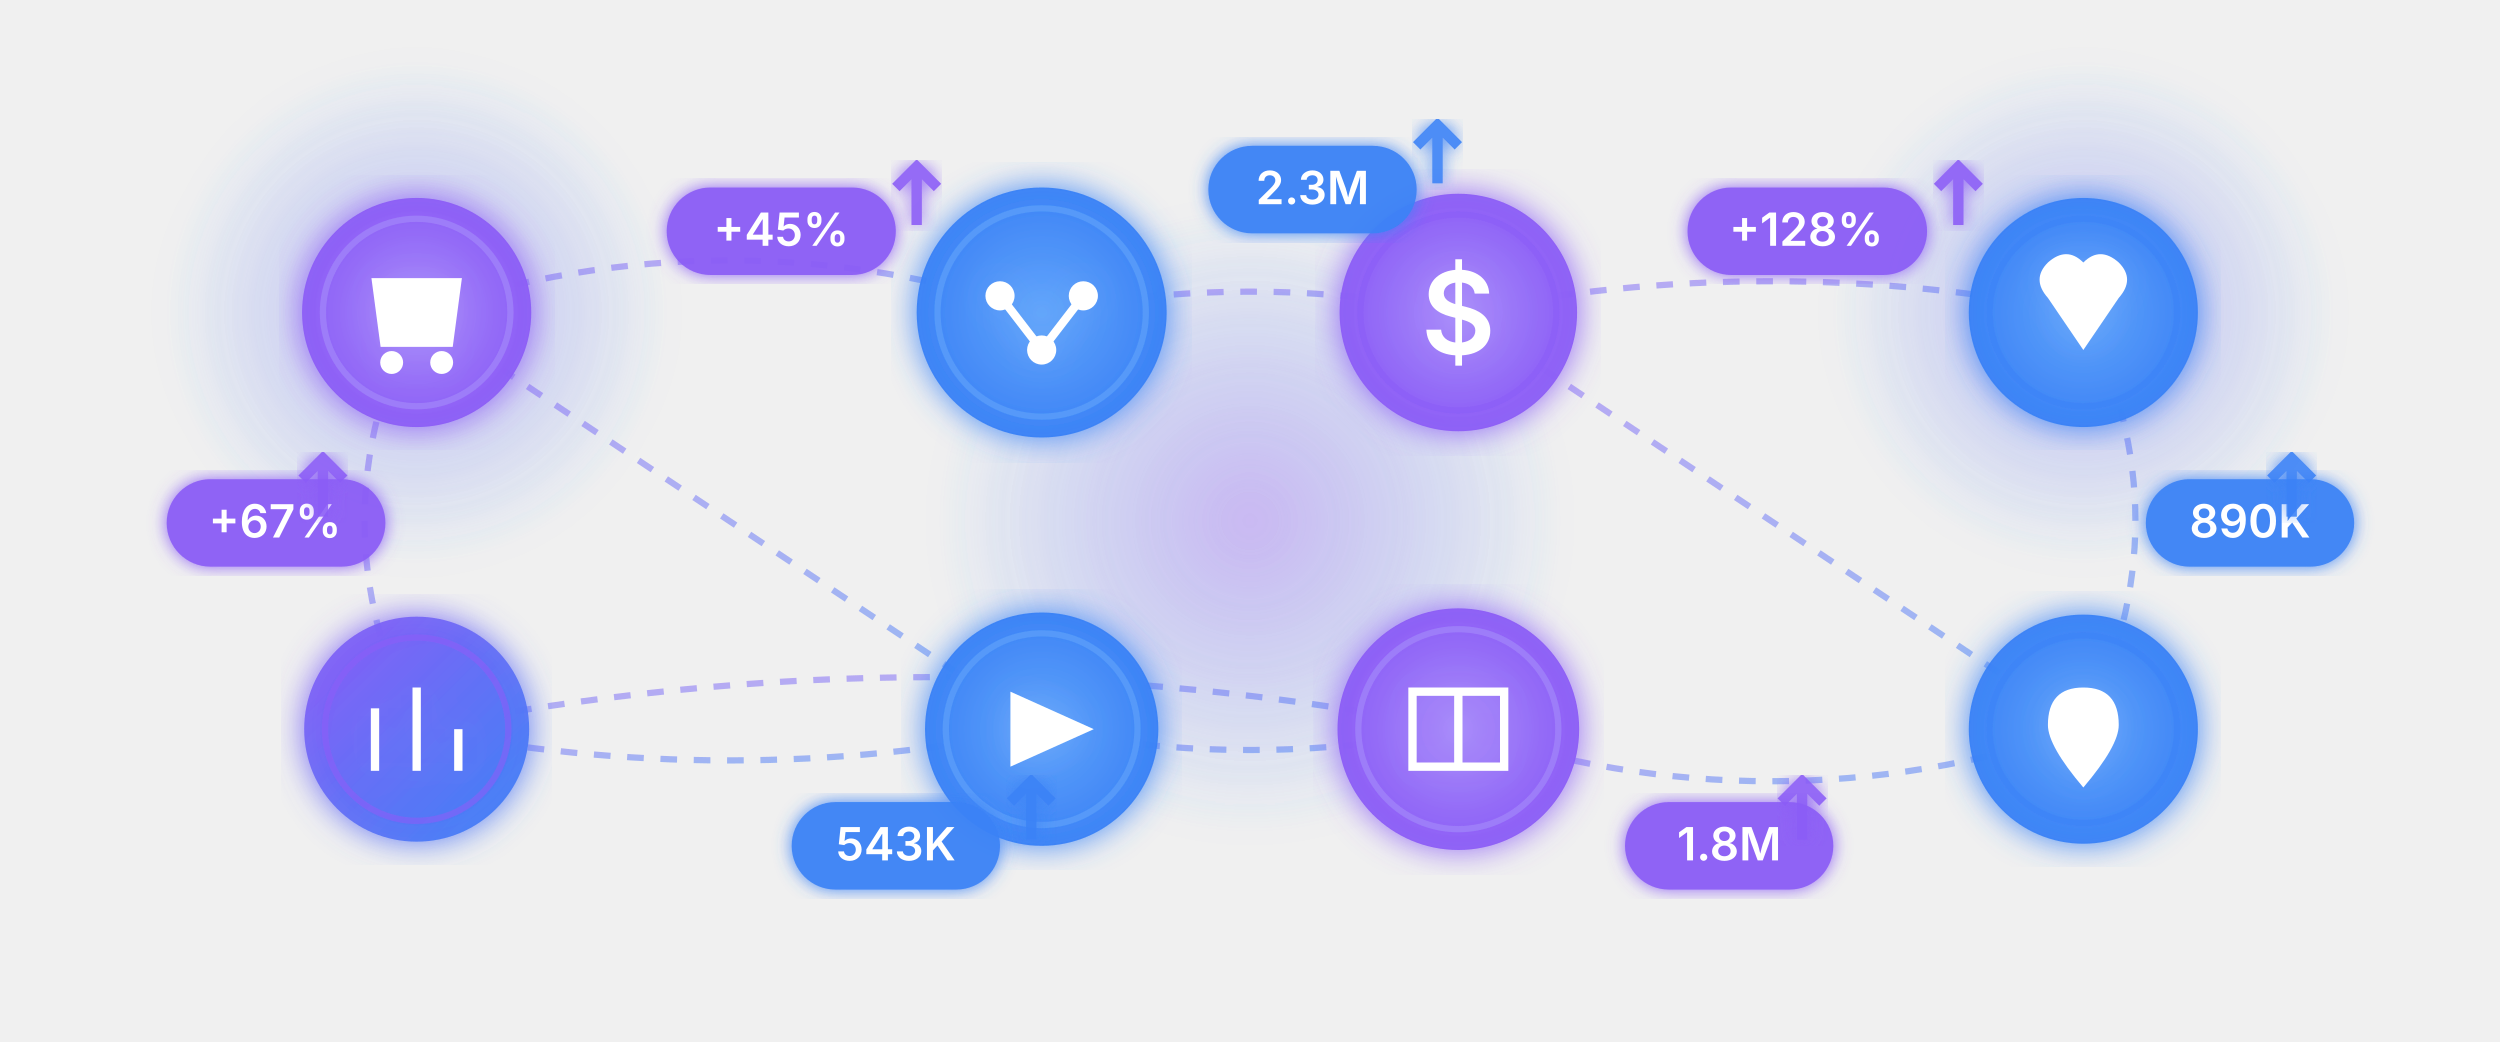
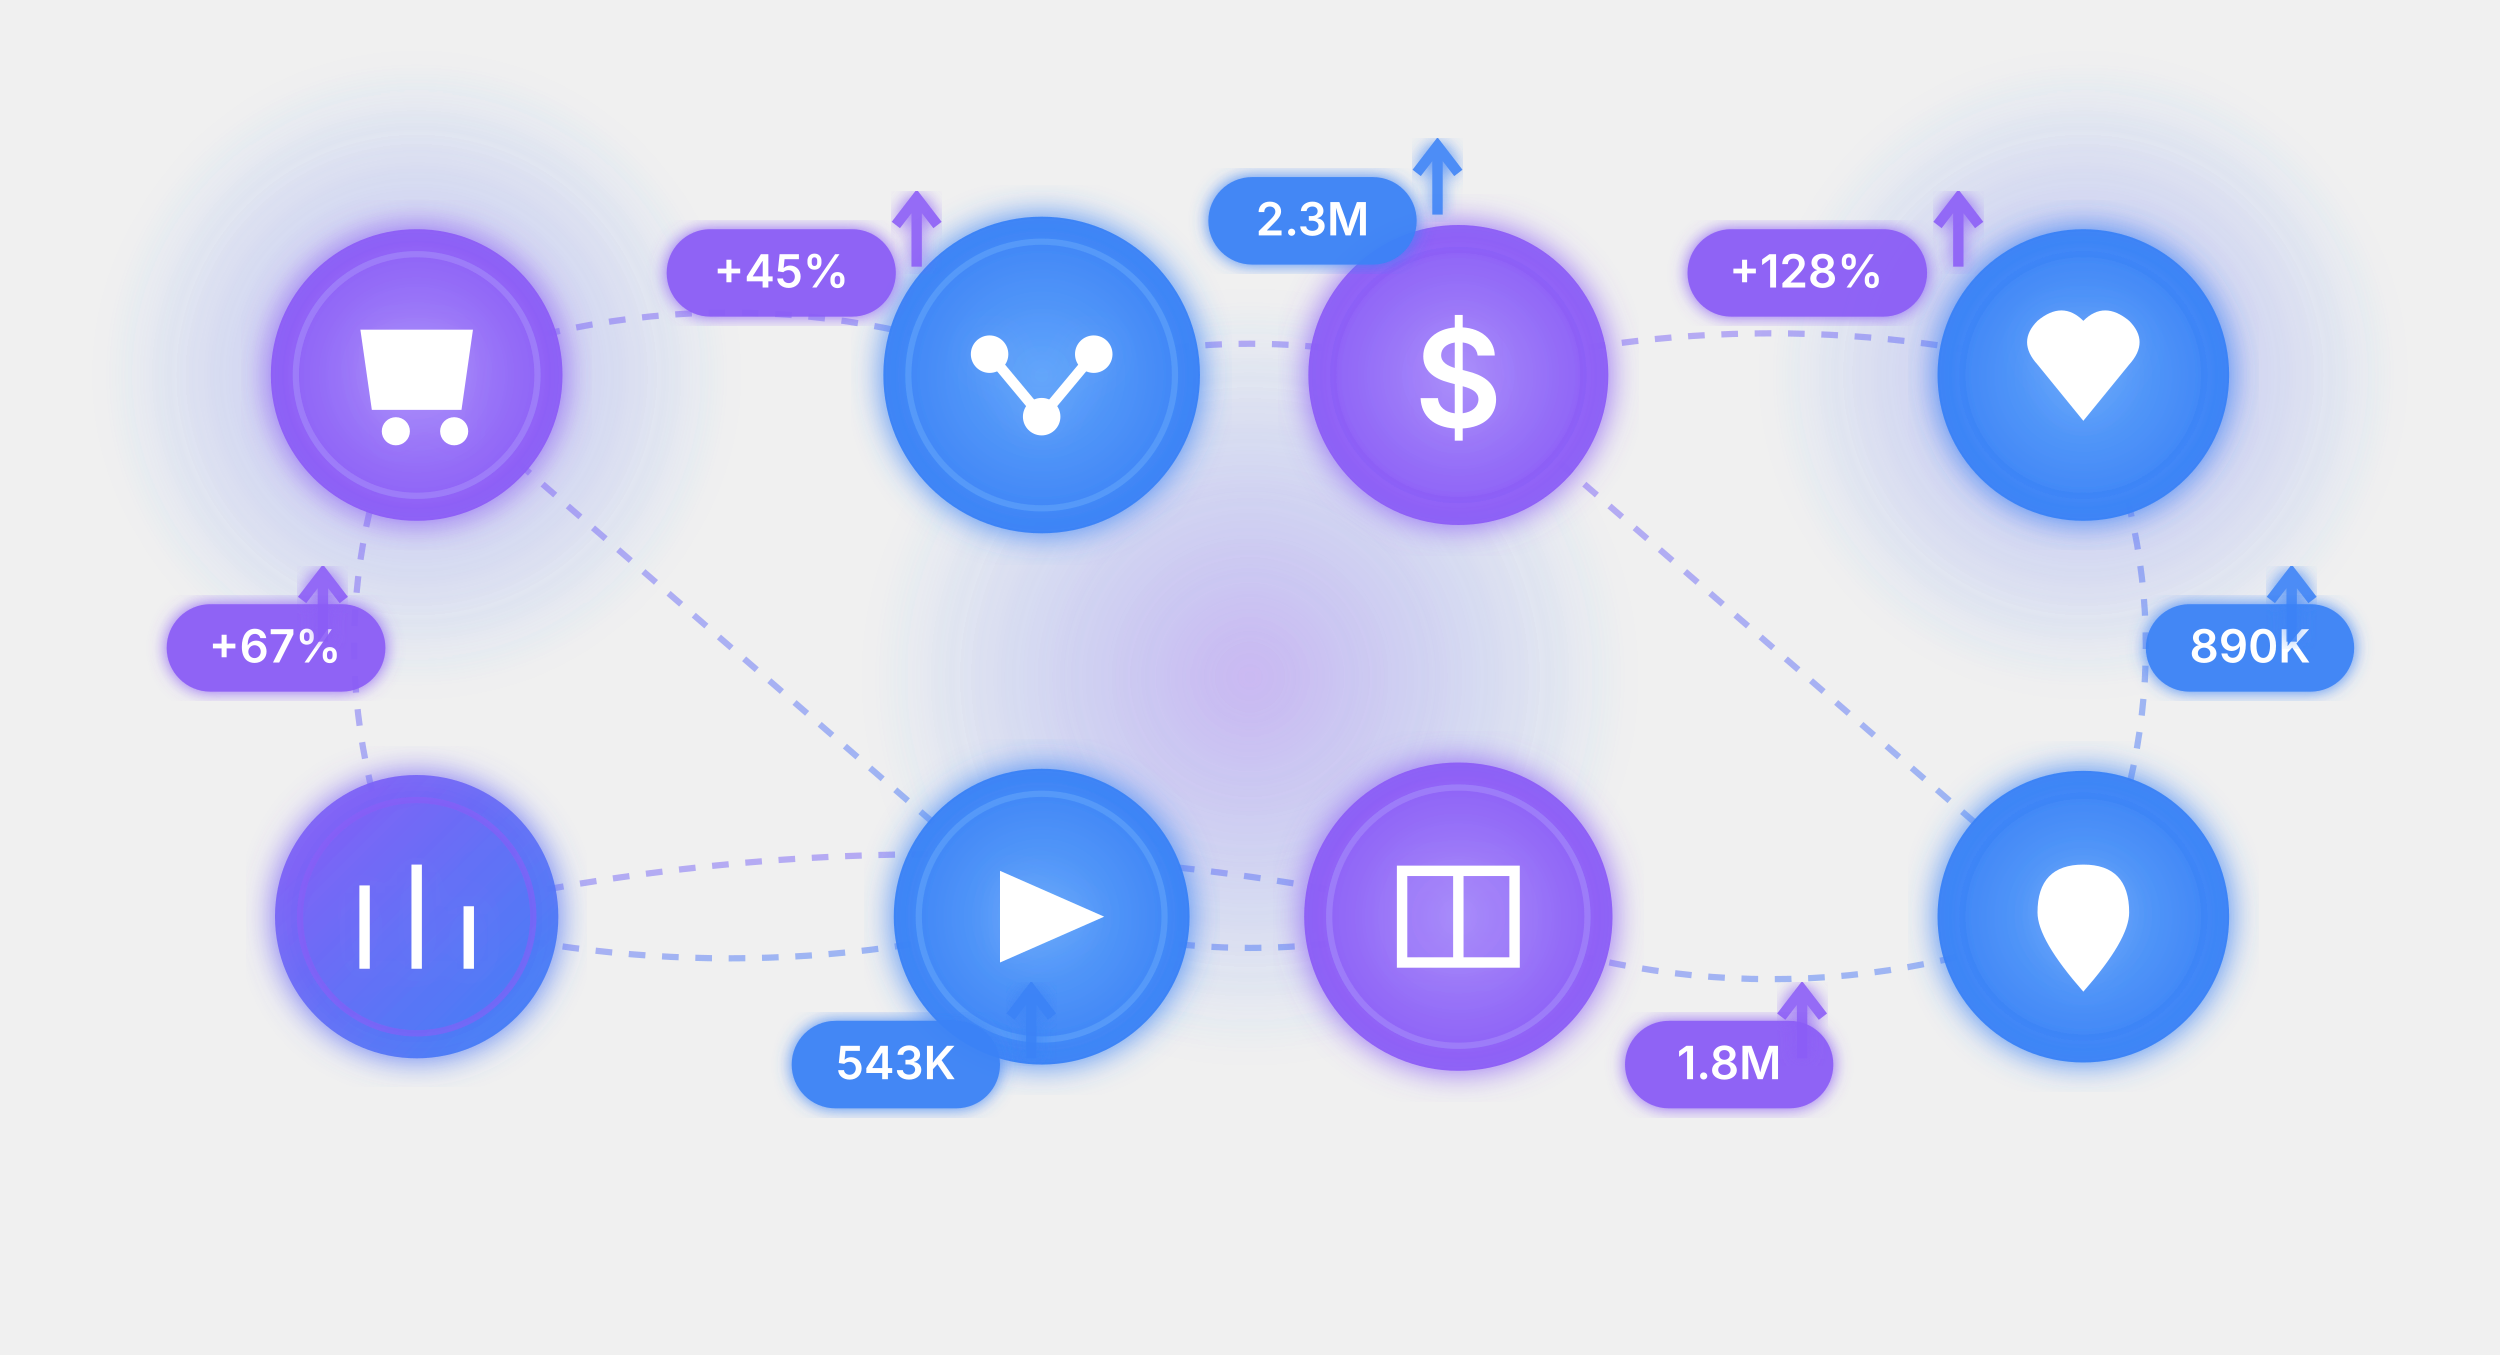
- <svg xmlns="http://www.w3.org/2000/svg" viewBox="0 0 1200 500">
+ <svg xmlns="http://www.w3.org/2000/svg" viewBox="0 0 1200 650">
  <defs>
    <linearGradient id="purpleBlue" x1="0%" y1="0%" x2="100%" y2="100%">
      <stop offset="0%" style="stop-color:#8b5cf6;stop-opacity:1" />
      <stop offset="100%" style="stop-color:#3b82f6;stop-opacity:1" />
    </linearGradient>
    <linearGradient id="blueGlow" x1="0%" y1="0%" x2="100%" y2="100%">
      <stop offset="0%" style="stop-color:#3b82f6;stop-opacity:1" />
      <stop offset="100%" style="stop-color:#8b5cf6;stop-opacity:1" />
    </linearGradient>
    <radialGradient id="nodeGradient1">
      <stop offset="0%" style="stop-color:#a78bfa;stop-opacity:1" />
      <stop offset="100%" style="stop-color:#8b5cf6;stop-opacity:1" />
    </radialGradient>
    <radialGradient id="nodeGradient2">
      <stop offset="0%" style="stop-color:#60a5fa;stop-opacity:1" />
      <stop offset="100%" style="stop-color:#3b82f6;stop-opacity:1" />
    </radialGradient>
    <radialGradient id="glowEffect">
      <stop offset="0%" style="stop-color:#8b5cf6;stop-opacity:0.4" />
      <stop offset="100%" style="stop-color:#3b82f6;stop-opacity:0" />
    </radialGradient>
    <marker id="arrowhead" markerWidth="12" markerHeight="12" refX="10" refY="4" orient="auto">
      <polygon points="0 0, 12 4, 0 8" fill="url(#purpleBlue)" opacity="0.8" />
    </marker>
    <filter id="glow">
      <feGaussianBlur stdDeviation="4" result="coloredBlur" />
      <feMerge>
        <feMergeNode in="coloredBlur" />
        <feMergeNode in="SourceGraphic" />
      </feMerge>
    </filter>
    <filter id="strongGlow">
      <feGaussianBlur stdDeviation="8" result="coloredBlur" />
      <feMerge>
        <feMergeNode in="coloredBlur" />
        <feMergeNode in="SourceGraphic" />
      </feMerge>
    </filter>
    <style>
      @keyframes pulse {
        0%, 100% { opacity: 0.7; transform: scale(1); }
        50% { opacity: 1; transform: scale(1.08); }
      }
      
      @keyframes float {
        0%, 100% { transform: translateY(0px); }
        50% { transform: translateY(-15px); }
      }
      
      @keyframes dash {
        to { stroke-dashoffset: -30; }
      }
      
      @keyframes fadeInOut {
        0%, 100% { opacity: 0.4; }
        50% { opacity: 1; }
      }
      
      @keyframes rotate {
        from { transform: rotate(0deg); }
        to { transform: rotate(360deg); }
      }
      
      @keyframes scaleUp {
        0%, 100% { transform: scale(1); }
        50% { transform: scale(1.15); }
      }
      
      @keyframes glow-pulse {
        0%, 100% { filter: drop-shadow(0 0 10px rgba(139, 92, 246, 0.6)) drop-shadow(0 0 20px rgba(59, 130, 246, 0.4)); }
        50% { filter: drop-shadow(0 0 25px rgba(139, 92, 246, 1)) drop-shadow(0 0 40px rgba(59, 130, 246, 0.8)); }
      }
      
      @keyframes slideIn {
        from { transform: translateX(-20px); opacity: 0; }
        to { transform: translateX(0); opacity: 1; }
      }
      
      .connection-line {
        stroke: url(#purpleBlue);
        stroke-width: 3;
        fill: none;
        opacity: 0.5;
        stroke-dasharray: 8, 8;
        animation: dash 30s linear infinite;
      }
      
      .node {
        filter: url(#strongGlow);
        animation: pulse 3s ease-in-out infinite;
      }
      
      .metric {
        animation: float 3.5s ease-in-out infinite, slideIn 1s ease-out forwards;
      }
      
      .icon {
        animation: fadeInOut 5s ease-in-out infinite;
      }
      
      .growth-indicator {
        animation: float 3s ease-in-out infinite, scaleUp 2s ease-in-out infinite;
      }
      
      .glow-ring {
        animation: glow-pulse 2.5s ease-in-out infinite;
      }
      
      text {
        font-family: system-ui, -apple-system, sans-serif;
        font-weight: 600;
      }
    </style>
  </defs>
-   <circle cx="200" cy="150" r="120" fill="url(#glowEffect)" opacity="0.6" class="node" style="animation-delay: 0s" />
-   <circle cx="600" cy="250" r="150" fill="url(#glowEffect)" opacity="0.6" class="node" style="animation-delay: 1s" />
-   <circle cx="1000" cy="150" r="120" fill="url(#glowEffect)" opacity="0.6" class="node" style="animation-delay: 2s" />
-   <path class="connection-line" d="M 200 150 Q 350 100 500 150" marker-end="url(#arrowhead)" style="animation-delay: 0s" />
-   <path class="connection-line" d="M 500 150 Q 600 130 700 150" marker-end="url(#arrowhead)" style="animation-delay: 0.5s" />
-   <path class="connection-line" d="M 700 150 Q 850 120 1000 150" marker-end="url(#arrowhead)" style="animation-delay: 1s" />
-   <path class="connection-line" d="M 1000 150 Q 1050 250 1000 350" marker-end="url(#arrowhead)" style="animation-delay: 1.5s" />
-   <path class="connection-line" d="M 1000 350 Q 850 400 700 350" marker-end="url(#arrowhead)" style="animation-delay: 2s" />
-   <path class="connection-line" d="M 700 350 Q 600 370 500 350" marker-end="url(#arrowhead)" style="animation-delay: 2.5s" />
-   <path class="connection-line" d="M 500 350 Q 350 380 200 350" marker-end="url(#arrowhead)" style="animation-delay: 3s" />
-   <path class="connection-line" d="M 200 350 Q 150 250 200 150" marker-end="url(#arrowhead)" style="animation-delay: 3.5s" />
-   <path class="connection-line" d="M 500 150 Q 500 230 500 350" marker-end="url(#arrowhead)" style="animation-delay: 4s" />
-   <path class="connection-line" d="M 200 150 Q 350 250 500 350" marker-end="url(#arrowhead)" style="animation-delay: 4.5s" />
-   <path class="connection-line" d="M 700 150 Q 850 250 1000 350" marker-end="url(#arrowhead)" style="animation-delay: 5s" />
-   <path class="connection-line" d="M 200 350 Q 450 300 700 350" marker-end="url(#arrowhead)" style="animation-delay: 5.5s" />
+   <circle cx="200" cy="180" r="150" fill="url(#glowEffect)" opacity="0.6" class="node" style="animation-delay: 0s" />
+   <circle cx="600" cy="325" r="180" fill="url(#glowEffect)" opacity="0.6" class="node" style="animation-delay: 1s" />
+   <circle cx="1000" cy="180" r="150" fill="url(#glowEffect)" opacity="0.6" class="node" style="animation-delay: 2s" />
+   <path class="connection-line" d="M 200 180 Q 350 120 500 180" marker-end="url(#arrowhead)" style="animation-delay: 0s" />
+   <path class="connection-line" d="M 500 180 Q 600 150 700 180" marker-end="url(#arrowhead)" style="animation-delay: 0.5s" />
+   <path class="connection-line" d="M 700 180 Q 850 140 1000 180" marker-end="url(#arrowhead)" style="animation-delay: 1s" />
+   <path class="connection-line" d="M 1000 180 Q 1060 310 1000 440" marker-end="url(#arrowhead)" style="animation-delay: 1.5s" />
+   <path class="connection-line" d="M 1000 440 Q 850 500 700 440" marker-end="url(#arrowhead)" style="animation-delay: 2s" />
+   <path class="connection-line" d="M 700 440 Q 600 470 500 440" marker-end="url(#arrowhead)" style="animation-delay: 2.5s" />
+   <path class="connection-line" d="M 500 440 Q 350 480 200 440" marker-end="url(#arrowhead)" style="animation-delay: 3s" />
+   <path class="connection-line" d="M 200 440 Q 140 310 200 180" marker-end="url(#arrowhead)" style="animation-delay: 3.5s" />
+   <path class="connection-line" d="M 500 180 Q 500 290 500 440" marker-end="url(#arrowhead)" style="animation-delay: 4s" />
+   <path class="connection-line" d="M 200 180 Q 350 310 500 440" marker-end="url(#arrowhead)" style="animation-delay: 4.5s" />
+   <path class="connection-line" d="M 700 180 Q 850 310 1000 440" marker-end="url(#arrowhead)" style="animation-delay: 5s" />
+   <path class="connection-line" d="M 200 440 Q 450 380 700 440" marker-end="url(#arrowhead)" style="animation-delay: 5.5s" />
  <g class="node" style="animation-delay: 0s">
-     <circle cx="200" cy="150" r="55" fill="url(#nodeGradient1)" opacity="0.95" />
-     <circle cx="200" cy="150" r="45" fill="none" stroke="#a78bfa" stroke-width="3" opacity="0.6" class="glow-ring" />
-     <path class="icon" d="M 180 135 L 220 135 L 216 165 L 184 165 Z M 188 170 A 4 4 0 1 0 188 178 A 4 4 0 1 0 188 170 M 212 170 A 4 4 0 1 0 212 178 A 4 4 0 1 0 212 170" fill="white" stroke="white" stroke-width="3" style="animation-delay: 0s" />
+     <circle cx="200" cy="180" r="70" fill="url(#nodeGradient1)" opacity="0.95" />
+     <circle cx="200" cy="180" r="58" fill="none" stroke="#a78bfa" stroke-width="3" opacity="0.6" class="glow-ring" />
+     <path class="icon" d="M 175 160 L 225 160 L 220 195 L 180 195 Z M 190 202 A 5 5 0 1 0 190 212 A 5 5 0 1 0 190 202 M 218 202 A 5 5 0 1 0 218 212 A 5 5 0 1 0 218 202" fill="white" stroke="white" stroke-width="3.5" style="animation-delay: 0s" />
  </g>
  <g class="node" style="animation-delay: 0.5s">
-     <circle cx="500" cy="150" r="60" fill="url(#nodeGradient2)" opacity="0.95" />
-     <circle cx="500" cy="150" r="50" fill="none" stroke="#60a5fa" stroke-width="3" opacity="0.6" class="glow-ring" style="animation-delay: 0.5s" />
-     <circle class="icon" cx="480" cy="142" r="7" fill="white" style="animation-delay: 0.5s" />
-     <circle class="icon" cx="520" cy="142" r="7" fill="white" style="animation-delay: 0.5s" />
-     <circle class="icon" cx="500" cy="168" r="7" fill="white" style="animation-delay: 0.5s" />
-     <line class="icon" x1="480" y1="142" x2="500" y2="168" stroke="white" stroke-width="4" style="animation-delay: 0.5s" />
-     <line class="icon" x1="520" y1="142" x2="500" y2="168" stroke="white" stroke-width="4" style="animation-delay: 0.5s" />
+     <circle cx="500" cy="180" r="76" fill="url(#nodeGradient2)" opacity="0.95" />
+     <circle cx="500" cy="180" r="64" fill="none" stroke="#60a5fa" stroke-width="3" opacity="0.6" class="glow-ring" style="animation-delay: 0.5s" />
+     <circle class="icon" cx="475" cy="170" r="9" fill="white" style="animation-delay: 0.5s" />
+     <circle class="icon" cx="525" cy="170" r="9" fill="white" style="animation-delay: 0.5s" />
+     <circle class="icon" cx="500" cy="200" r="9" fill="white" style="animation-delay: 0.5s" />
+     <line class="icon" x1="475" y1="170" x2="500" y2="200" stroke="white" stroke-width="5" style="animation-delay: 0.5s" />
+     <line class="icon" x1="525" y1="170" x2="500" y2="200" stroke="white" stroke-width="5" style="animation-delay: 0.5s" />
  </g>
  <g class="node" style="animation-delay: 1s">
-     <circle cx="700" cy="150" r="57" fill="url(#nodeGradient1)" opacity="0.95" />
-     <circle cx="700" cy="150" r="47" fill="none" stroke="#8b5cf6" stroke-width="3" opacity="0.6" class="glow-ring" style="animation-delay: 1s" />
-     <text class="icon" x="700" y="170" font-size="55" fill="white" text-anchor="middle" style="animation-delay: 1s">$</text>
+     <circle cx="700" cy="180" r="72" fill="url(#nodeGradient1)" opacity="0.95" />
+     <circle cx="700" cy="180" r="60" fill="none" stroke="#8b5cf6" stroke-width="3" opacity="0.6" class="glow-ring" style="animation-delay: 1s" />
+     <text class="icon" x="700" y="205" font-size="65" fill="white" text-anchor="middle" style="animation-delay: 1s">$</text>
  </g>
  <g class="node" style="animation-delay: 1.5s">
-     <circle cx="1000" cy="150" r="55" fill="url(#nodeGradient2)" opacity="0.95" />
-     <circle cx="1000" cy="150" r="45" fill="none" stroke="#3b82f6" stroke-width="3" opacity="0.6" class="glow-ring" style="animation-delay: 1.5s" />
-     <path class="icon" d="M 1000 168 L 983 143 Q 975 134 983 126 Q 992 118 1000 126 Q 1008 118 1017 126 Q 1025 134 1017 143 Z" fill="white" style="animation-delay: 1.5s" />
+     <circle cx="1000" cy="180" r="70" fill="url(#nodeGradient2)" opacity="0.95" />
+     <circle cx="1000" cy="180" r="58" fill="none" stroke="#3b82f6" stroke-width="3" opacity="0.6" class="glow-ring" style="animation-delay: 1.5s" />
+     <path class="icon" d="M 1000 202 L 978 175 Q 968 164 978 154 Q 990 144 1000 154 Q 1010 144 1022 154 Q 1032 164 1022 175 Z" fill="white" style="animation-delay: 1.5s" />
  </g>
  <g class="node" style="animation-delay: 2s">
-     <circle cx="700" cy="350" r="58" fill="url(#nodeGradient1)" opacity="0.95" />
-     <circle cx="700" cy="350" r="48" fill="none" stroke="#a78bfa" stroke-width="3" opacity="0.6" class="glow-ring" style="animation-delay: 2s" />
-     <rect class="icon" x="678" y="332" width="44" height="36" fill="none" stroke="white" stroke-width="4" style="animation-delay: 2s" />
-     <line class="icon" x1="700" y1="332" x2="700" y2="368" stroke="white" stroke-width="4" style="animation-delay: 2s" />
+     <circle cx="700" cy="440" r="74" fill="url(#nodeGradient1)" opacity="0.95" />
+     <circle cx="700" cy="440" r="62" fill="none" stroke="#a78bfa" stroke-width="3" opacity="0.6" class="glow-ring" style="animation-delay: 2s" />
+     <rect class="icon" x="673" y="418" width="54" height="44" fill="none" stroke="white" stroke-width="5" style="animation-delay: 2s" />
+     <line class="icon" x1="700" y1="418" x2="700" y2="462" stroke="white" stroke-width="5" style="animation-delay: 2s" />
  </g>
  <g class="node" style="animation-delay: 2.5s">
-     <circle cx="500" cy="350" r="56" fill="url(#nodeGradient2)" opacity="0.95" />
-     <circle cx="500" cy="350" r="46" fill="none" stroke="#60a5fa" stroke-width="3" opacity="0.6" class="glow-ring" style="animation-delay: 2.5s" />
-     <polygon class="icon" points="485,332 485,368 525,350" fill="white" style="animation-delay: 2.5s" />
+     <circle cx="500" cy="440" r="71" fill="url(#nodeGradient2)" opacity="0.95" />
+     <circle cx="500" cy="440" r="59" fill="none" stroke="#60a5fa" stroke-width="3" opacity="0.6" class="glow-ring" style="animation-delay: 2.5s" />
+     <polygon class="icon" points="480,418 480,462 530,440" fill="white" style="animation-delay: 2.5s" />
  </g>
  <g class="node" style="animation-delay: 3s">
-     <circle cx="1000" cy="350" r="55" fill="url(#nodeGradient2)" opacity="0.95" />
-     <circle cx="1000" cy="350" r="45" fill="none" stroke="#3b82f6" stroke-width="3" opacity="0.6" class="glow-ring" style="animation-delay: 3s" />
-     <path class="icon" d="M 1000 330 Q 983 330 983 348 Q 983 358 1000 378 Q 1017 358 1017 348 Q 1017 330 1000 330 Z M 1000 342 A 6 6 0 1 0 1000 354 A 6 6 0 1 0 1000 342" fill="white" style="animation-delay: 3s" />
+     <circle cx="1000" cy="440" r="70" fill="url(#nodeGradient2)" opacity="0.95" />
+     <circle cx="1000" cy="440" r="58" fill="none" stroke="#3b82f6" stroke-width="3" opacity="0.6" class="glow-ring" style="animation-delay: 3s" />
+     <path class="icon" d="M 1000 415 Q 978 415 978 438 Q 978 451 1000 476 Q 1022 451 1022 438 Q 1022 415 1000 415 Z M 1000 430 A 8 8 0 1 0 1000 446 A 8 8 0 1 0 1000 430" fill="white" style="animation-delay: 3s" />
  </g>
  <g class="node" style="animation-delay: 3.5s">
-     <circle cx="200" cy="350" r="54" fill="url(#purpleBlue)" opacity="0.95" />
-     <circle cx="200" cy="350" r="44" fill="none" stroke="#8b5cf6" stroke-width="3" opacity="0.6" class="glow-ring" style="animation-delay: 3.5s" />
-     <line class="icon" x1="180" y1="370" x2="180" y2="340" stroke="white" stroke-width="4" style="animation-delay: 3.5s" />
-     <line class="icon" x1="200" y1="370" x2="200" y2="330" stroke="white" stroke-width="4" style="animation-delay: 3.5s" />
-     <line class="icon" x1="220" y1="370" x2="220" y2="350" stroke="white" stroke-width="4" style="animation-delay: 3.5s" />
+     <circle cx="200" cy="440" r="68" fill="url(#purpleBlue)" opacity="0.95" />
+     <circle cx="200" cy="440" r="56" fill="none" stroke="#8b5cf6" stroke-width="3" opacity="0.6" class="glow-ring" style="animation-delay: 3.5s" />
+     <line class="icon" x1="175" y1="465" x2="175" y2="425" stroke="white" stroke-width="5" style="animation-delay: 3.5s" />
+     <line class="icon" x1="200" y1="465" x2="200" y2="415" stroke="white" stroke-width="5" style="animation-delay: 3.5s" />
+     <line class="icon" x1="225" y1="465" x2="225" y2="435" stroke="white" stroke-width="5" style="animation-delay: 3.5s" />
  </g>
  <g class="metric" style="animation-delay: 0s">
-     <rect x="320" y="90" width="110" height="42" rx="21" fill="#8b5cf6" opacity="0.95" filter="url(#glow)" />
-     <text x="375" y="118" font-size="22" fill="white" text-anchor="middle" font-weight="700">+45%</text>
+     <rect x="320" y="110" width="110" height="42" rx="21" fill="#8b5cf6" opacity="0.95" filter="url(#glow)" />
+     <text x="375" y="138" font-size="22" fill="white" text-anchor="middle" font-weight="700">+45%</text>
  </g>
  <g class="metric" style="animation-delay: 0.5s">
-     <rect x="580" y="70" width="100" height="42" rx="21" fill="#3b82f6" opacity="0.95" filter="url(#glow)" />
-     <text x="630" y="98" font-size="22" fill="white" text-anchor="middle" font-weight="700">2.3M</text>
+     <rect x="580" y="85" width="100" height="42" rx="21" fill="#3b82f6" opacity="0.95" filter="url(#glow)" />
+     <text x="630" y="113" font-size="22" fill="white" text-anchor="middle" font-weight="700">2.3M</text>
  </g>
  <g class="metric" style="animation-delay: 1s">
-     <rect x="810" y="90" width="115" height="42" rx="21" fill="#8b5cf6" opacity="0.95" filter="url(#glow)" />
-     <text x="867" y="118" font-size="22" fill="white" text-anchor="middle" font-weight="700">+128%</text>
+     <rect x="810" y="110" width="115" height="42" rx="21" fill="#8b5cf6" opacity="0.95" filter="url(#glow)" />
+     <text x="867" y="138" font-size="22" fill="white" text-anchor="middle" font-weight="700">+128%</text>
  </g>
  <g class="metric" style="animation-delay: 1.5s">
-     <rect x="1030" y="230" width="100" height="42" rx="21" fill="#3b82f6" opacity="0.95" filter="url(#glow)" />
-     <text x="1080" y="258" font-size="22" fill="white" text-anchor="middle" font-weight="700">890K</text>
+     <rect x="1030" y="290" width="100" height="42" rx="21" fill="#3b82f6" opacity="0.95" filter="url(#glow)" />
+     <text x="1080" y="318" font-size="22" fill="white" text-anchor="middle" font-weight="700">890K</text>
  </g>
  <g class="metric" style="animation-delay: 2s">
-     <rect x="780" y="385" width="100" height="42" rx="21" fill="#8b5cf6" opacity="0.95" filter="url(#glow)" />
-     <text x="830" y="413" font-size="22" fill="white" text-anchor="middle" font-weight="700">1.8M</text>
+     <rect x="780" y="490" width="100" height="42" rx="21" fill="#8b5cf6" opacity="0.95" filter="url(#glow)" />
+     <text x="830" y="518" font-size="22" fill="white" text-anchor="middle" font-weight="700">1.8M</text>
  </g>
  <g class="metric" style="animation-delay: 2.5s">
-     <rect x="380" y="385" width="100" height="42" rx="21" fill="#3b82f6" opacity="0.95" filter="url(#glow)" />
-     <text x="430" y="413" font-size="22" fill="white" text-anchor="middle" font-weight="700">543K</text>
+     <rect x="380" y="490" width="100" height="42" rx="21" fill="#3b82f6" opacity="0.95" filter="url(#glow)" />
+     <text x="430" y="518" font-size="22" fill="white" text-anchor="middle" font-weight="700">543K</text>
  </g>
  <g class="metric" style="animation-delay: 3s">
-     <rect x="80" y="230" width="105" height="42" rx="21" fill="#8b5cf6" opacity="0.95" filter="url(#glow)" />
-     <text x="132" y="258" font-size="22" fill="white" text-anchor="middle" font-weight="700">+67%</text>
+     <rect x="80" y="290" width="105" height="42" rx="21" fill="#8b5cf6" opacity="0.95" filter="url(#glow)" />
+     <text x="132" y="318" font-size="22" fill="white" text-anchor="middle" font-weight="700">+67%</text>
  </g>
  <g class="growth-indicator" style="animation-delay: 0.3s">
-     <path d="M 440 108 L 440 80 M 430 90 L 440 80 L 450 90" stroke="#8b5cf6" stroke-width="5" fill="none" opacity="0.9" filter="url(#glow)" />
+     <path d="M 440 128 L 440 95 M 430 108 L 440 95 L 450 108" stroke="#8b5cf6" stroke-width="5" fill="none" opacity="0.9" filter="url(#glow)" />
  </g>
  <g class="growth-indicator" style="animation-delay: 0.8s">
-     <path d="M 690 88 L 690 60 M 680 70 L 690 60 L 700 70" stroke="#3b82f6" stroke-width="5" fill="none" opacity="0.9" filter="url(#glow)" />
+     <path d="M 690 103 L 690 70 M 680 83 L 690 70 L 700 83" stroke="#3b82f6" stroke-width="5" fill="none" opacity="0.9" filter="url(#glow)" />
  </g>
  <g class="growth-indicator" style="animation-delay: 1.3s">
-     <path d="M 940 108 L 940 80 M 930 90 L 940 80 L 950 90" stroke="#8b5cf6" stroke-width="5" fill="none" opacity="0.9" filter="url(#glow)" />
+     <path d="M 940 128 L 940 95 M 930 108 L 940 95 L 950 108" stroke="#8b5cf6" stroke-width="5" fill="none" opacity="0.9" filter="url(#glow)" />
  </g>
  <g class="growth-indicator" style="animation-delay: 1.8s">
-     <path d="M 1100 248 L 1100 220 M 1090 230 L 1100 220 L 1110 230" stroke="#3b82f6" stroke-width="5" fill="none" opacity="0.9" filter="url(#glow)" />
+     <path d="M 1100 308 L 1100 275 M 1090 288 L 1100 275 L 1110 288" stroke="#3b82f6" stroke-width="5" fill="none" opacity="0.9" filter="url(#glow)" />
  </g>
  <g class="growth-indicator" style="animation-delay: 2.3s">
-     <path d="M 865 403 L 865 375 M 855 385 L 865 375 L 875 385" stroke="#8b5cf6" stroke-width="5" fill="none" opacity="0.9" filter="url(#glow)" />
+     <path d="M 865 508 L 865 475 M 855 488 L 865 475 L 875 488" stroke="#8b5cf6" stroke-width="5" fill="none" opacity="0.9" filter="url(#glow)" />
  </g>
  <g class="growth-indicator" style="animation-delay: 2.8s">
-     <path d="M 495 403 L 495 375 M 485 385 L 495 375 L 505 385" stroke="#3b82f6" stroke-width="5" fill="none" opacity="0.9" filter="url(#glow)" />
+     <path d="M 495 508 L 495 475 M 485 488 L 495 475 L 505 488" stroke="#3b82f6" stroke-width="5" fill="none" opacity="0.9" filter="url(#glow)" />
  </g>
  <g class="growth-indicator" style="animation-delay: 3.3s">
-     <path d="M 155 248 L 155 220 M 145 230 L 155 220 L 165 230" stroke="#8b5cf6" stroke-width="5" fill="none" opacity="0.9" filter="url(#glow)" />
+     <path d="M 155 308 L 155 275 M 145 288 L 155 275 L 165 288" stroke="#8b5cf6" stroke-width="5" fill="none" opacity="0.9" filter="url(#glow)" />
  </g>
</svg>
